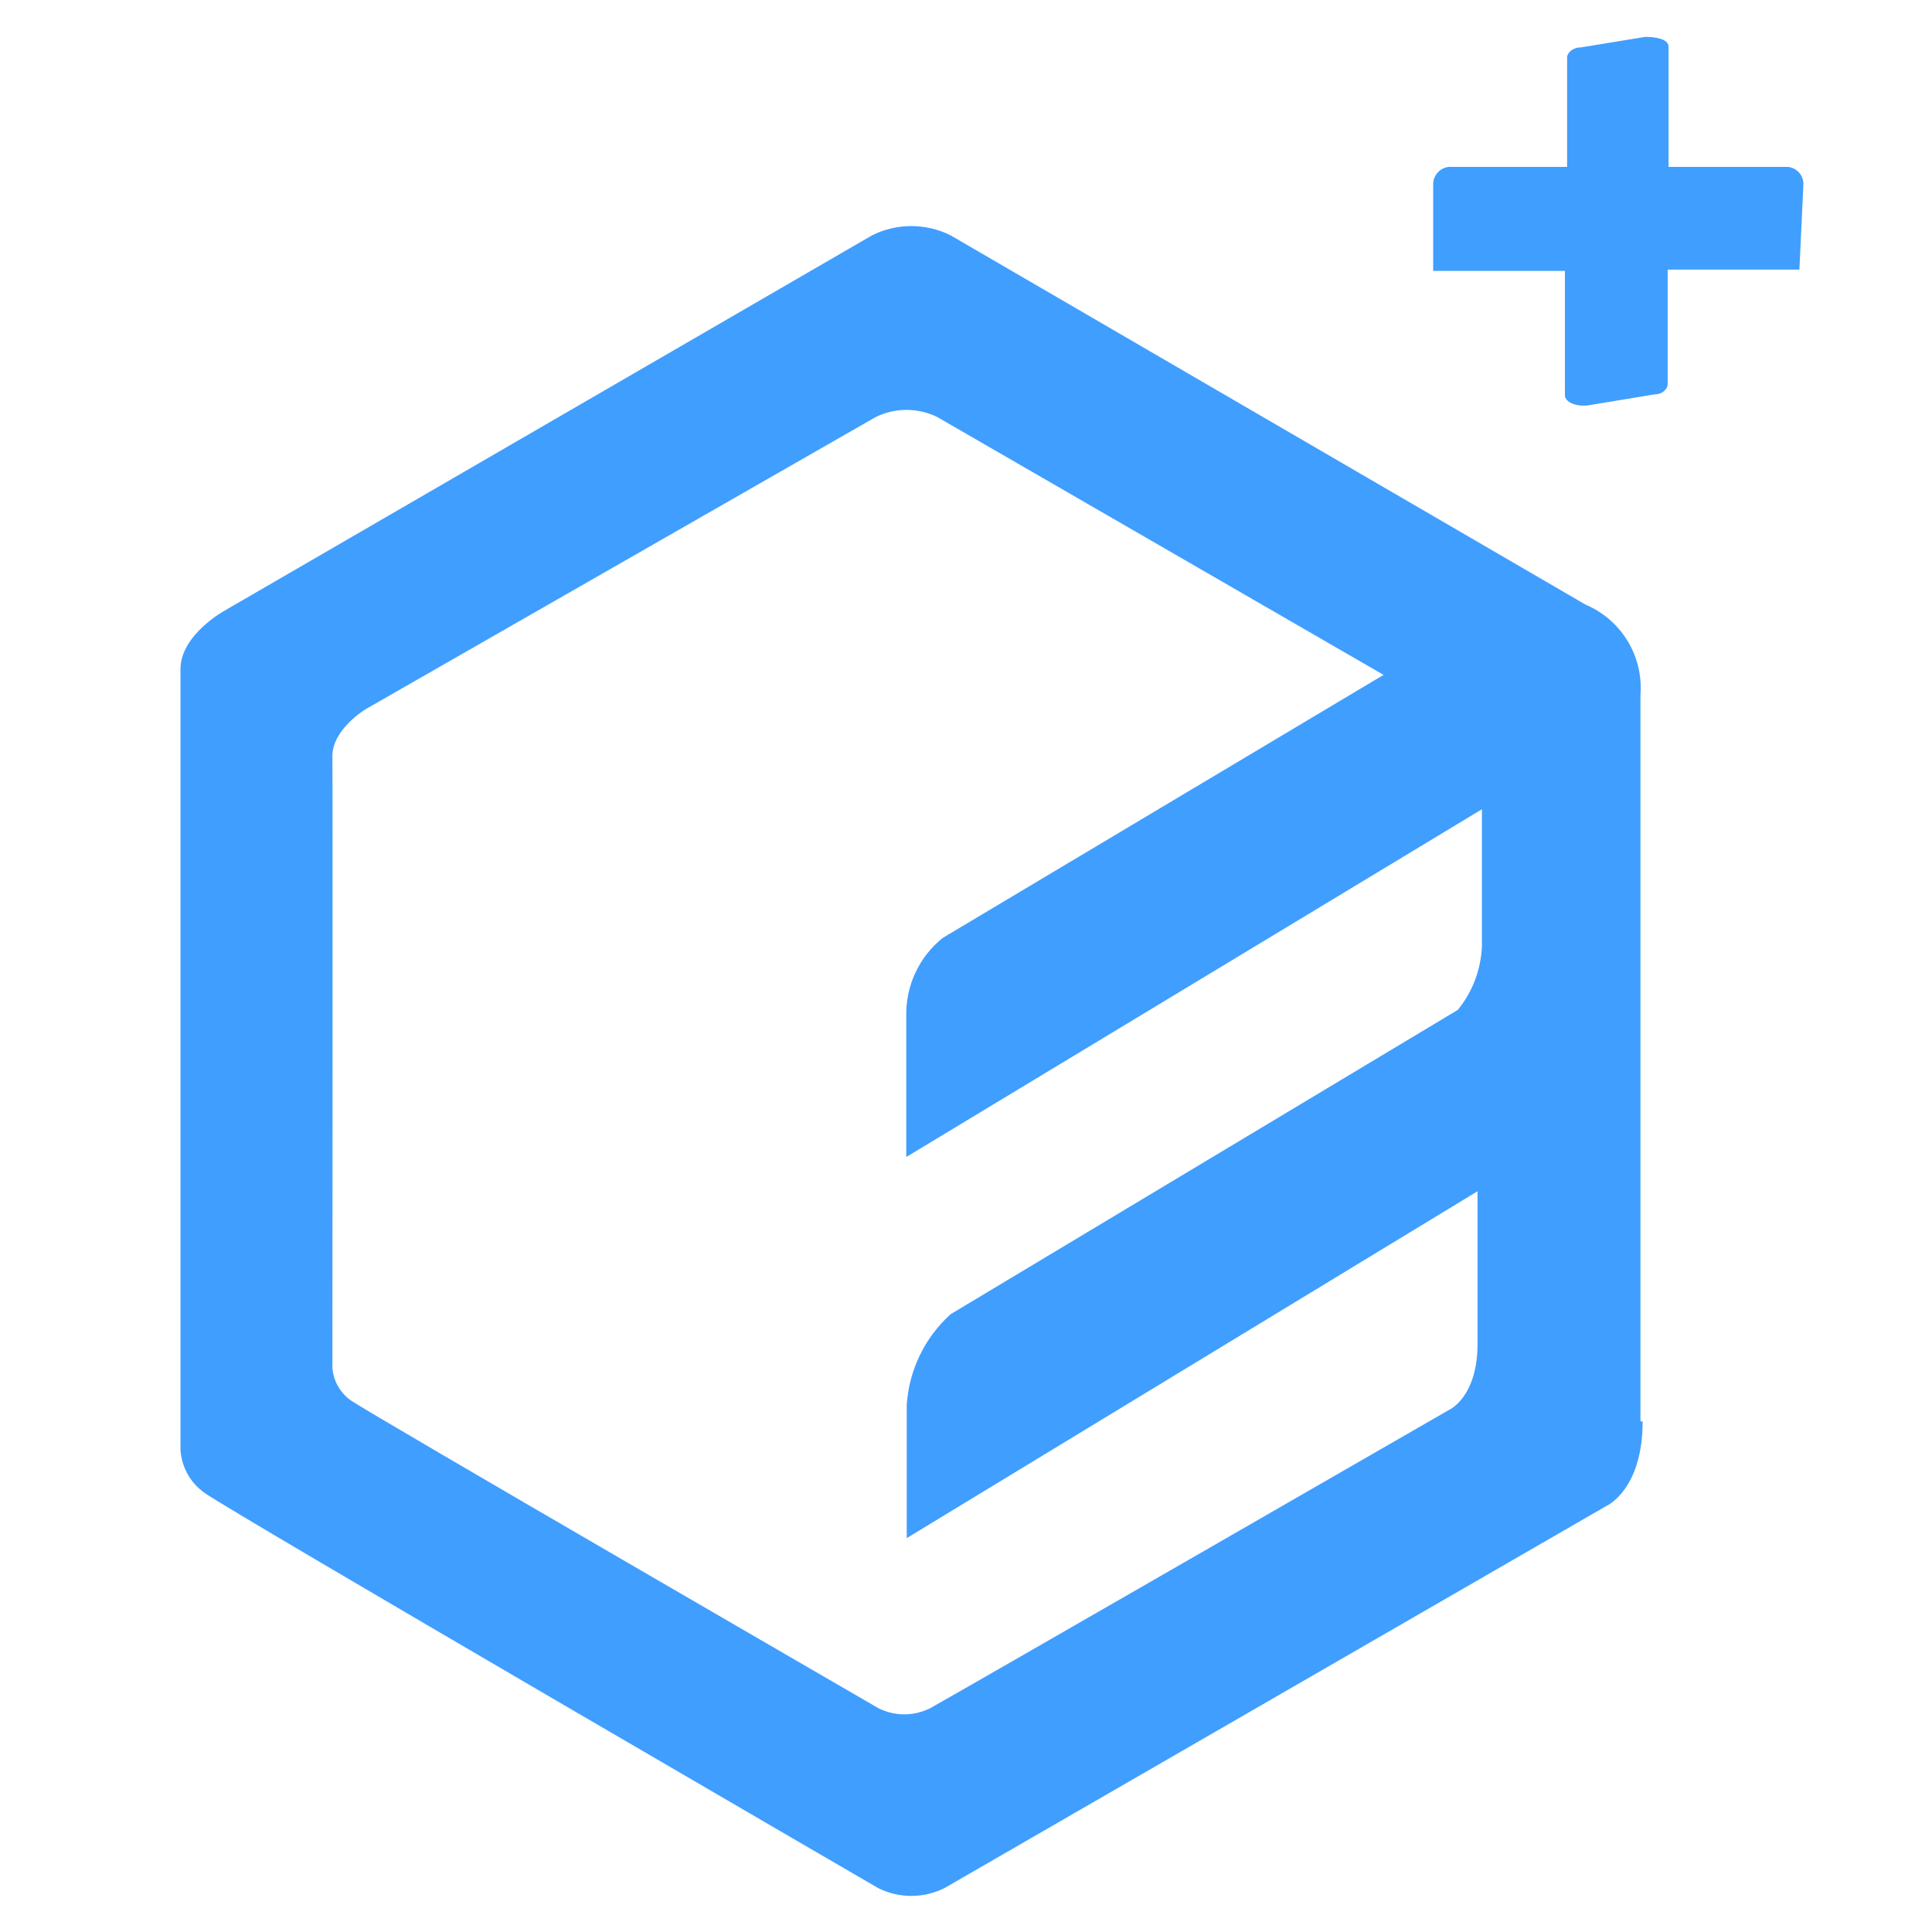
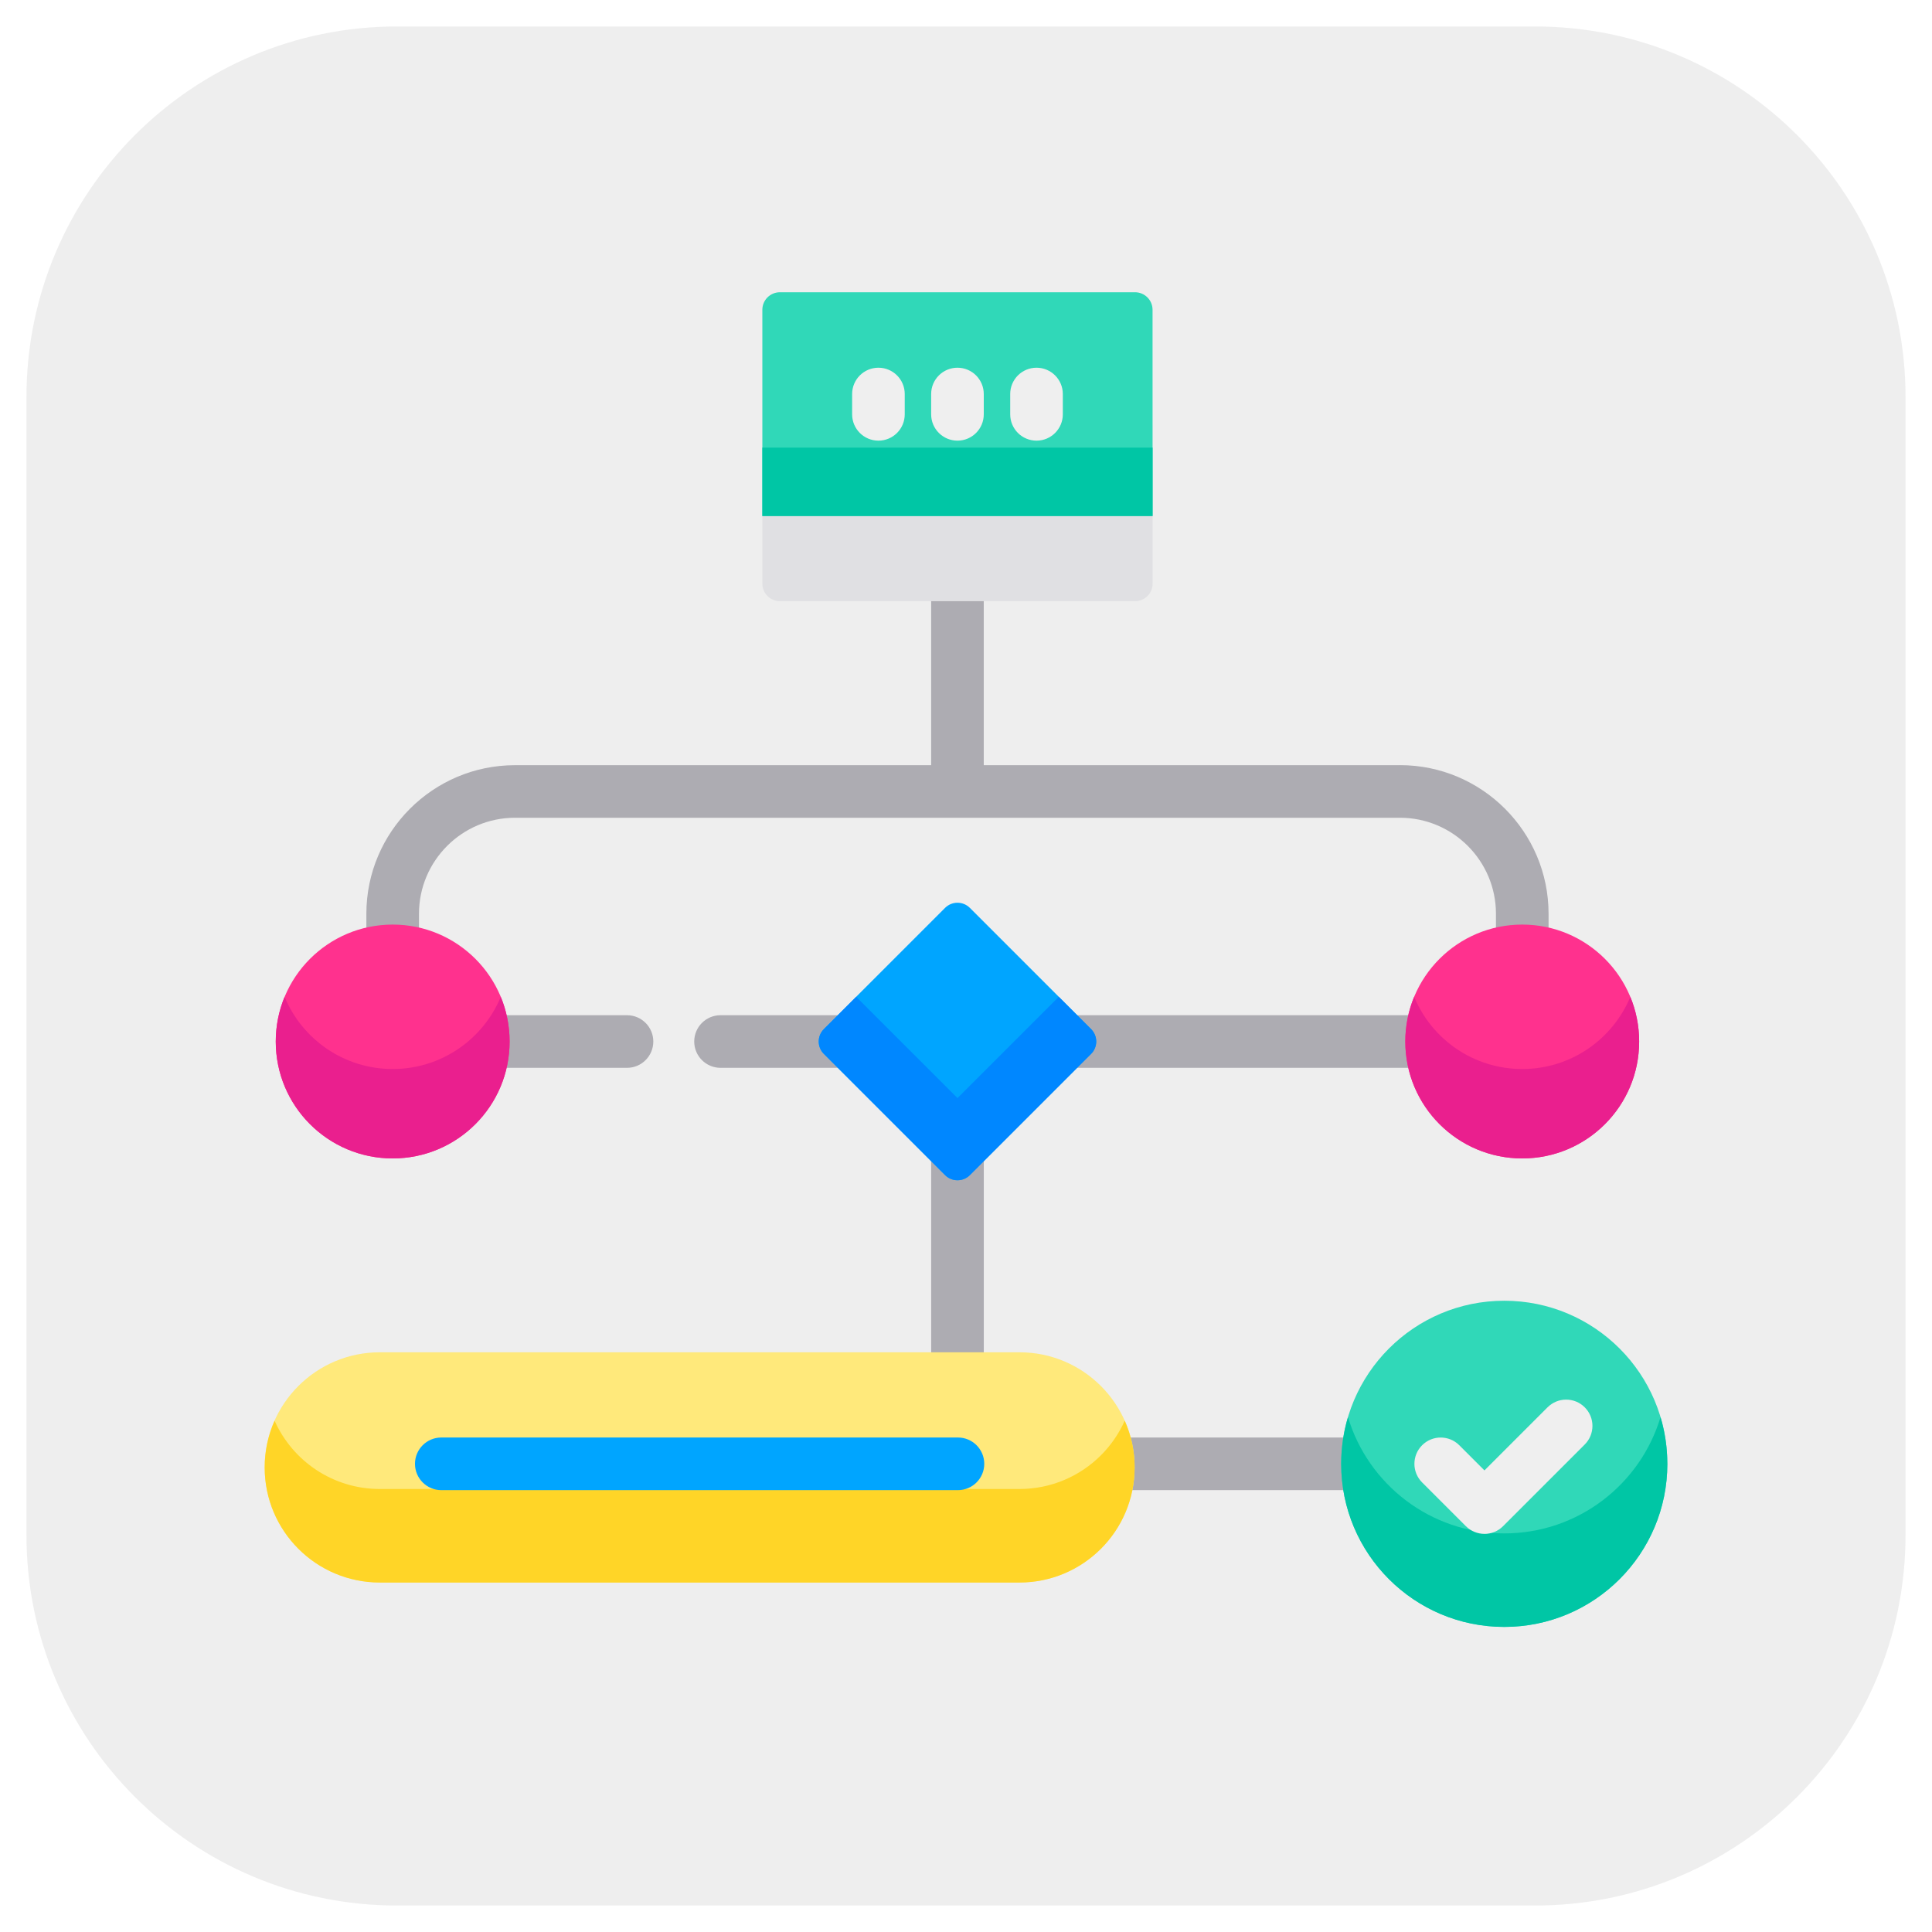
- <svg xmlns="http://www.w3.org/2000/svg" id="图层_1" data-name="图层 1" viewBox="0 0 44 44">
-   <defs>
-     <style>.cls-1{fill:#409eff;fill-rule:evenodd;}</style>
-   </defs>
-   <path id="element_plus-logo-small" data-name="element plus-logo-small" class="cls-1" d="M37.41,32.37c0,1.57-.83,1.93-.83,1.93L21.51,43A1.69,1.69,0,0,1,20,43S5.2,34.4,4.66,34a1.29,1.29,0,0,1-.55-1V15.24c0-.78,1-1.33,1-1.33L19.86,5.36a2,2,0,0,1,1.79,0l14.46,8.41a2.06,2.06,0,0,1,1.25,2.06V32.37Zm-5.9-17L21.35,9.5a1.59,1.59,0,0,0-1.41,0L8.33,16.15s-.77.46-.76,1.08,0,13.92,0,13.92A1,1,0,0,0,8,31.9c.43.3,12,7,12,7a1.31,1.31,0,0,0,1.19,0C21.91,38.5,33,32.11,33,32.11s.65-.28.65-1.51V27.13l-13,7.9V32a3.05,3.05,0,0,1,1-2.07L33.2,23a2.44,2.44,0,0,0,.55-1.46V18.43L20.64,26.35v-3.2a2.22,2.22,0,0,1,.83-1.79ZM41.07,4.22a.39.39,0,0,0-.37-.42H38V1.06c0-.16-.26-.22-.53-.22L36,1.08c-.18,0-.31.12-.31.23V3.8H33a.4.4,0,0,0-.36.37v2h3V9c0,.16.26.27.54.23l1.51-.25c.18,0,.29-.13.29-.23V6.14h3Z" />
+ <svg xmlns="http://www.w3.org/2000/svg" height="73" viewBox="0 0 73 73" width="73">
+   <g fill="none" fill-rule="nonzero">
+     <rect fill="#eee" height="71" rx="14" stroke-width="2" width="71" x="1" y="1" />
+     <g transform="translate(10 11)">
+       <g fill="#adacb2" transform="translate(3.830078 9.730469)">
+         <path d="m39.066 8.182h-15.725v-7.098c0-.549-.445-.994-.994-.994-.549 0-.994.445-.994.994v7.098h-15.725c-3.096 0-5.615 2.519-5.615 5.615v1.729c0 .549.445.994.994.994s.994-.445.994-.994v-1.73c0-2 1.627-3.628 3.628-3.628h33.437c2 0 3.628 1.627 3.628 3.628v1.994c0 .549.445.994.994.994.549 0 .994-.445.994-.994v-1.995c-0-3.096-2.519-5.615-5.616-5.615z" />
+         <path d="m40.491 19.617h-14.376c-.549 0-.994-.445-.994-.994 0-.549.445-.994.994-.994h14.376c.549 0 .994.445.994.994-0.0.549-.445.994-.994.994z" />
+         <path d="m9.861 19.617h-5.41c-.549 0-.994-.445-.994-.994 0-.549.445-.994.994-.994h5.41c.549 0 .994.445.994.994 0 .549-.445.994-.994.994z" />
+         <path d="m18.43 19.617h-5.035c-.549 0-.994-.445-.994-.994 0-.549.445-.994.994-.994h5.035c.549 0 .994.445.994.994 0 .549-.445.994-.994.994z" />
+         <path d="m22.348 32.686c-.549 0-.994-.445-.994-.994v-9.408c0-.549.445-.994.994-.994.549 0 .994.445.994.994v9.408c0 .549-.445.994-.994.994z" />
+         <path d="m37.959 35.573h-10.554c-.549 0-.994-.445-.994-.994 0-.549.445-.994.994-.994h10.554c.549 0 .994.445.994.994-0.0.549-.445.994-.994.994z" />
+       </g>
+       <path d="m33.55 8.5h-14.745v-7.795c0-.366.297-.662.662-.662h13.42c.366 0 .662.297.662.662z" fill="#30d8b8" />
+       <path d="m33.55 8.5-7.373 1.082-7.372-1.082v-2.587h14.745z" fill="#00c6a5" />
+       <path d="m32.888 11.716h-13.42c-.366 0-.662-.297-.662-.662v-2.553h14.745v2.553c-0.0.366-.297.662-.663.662z" fill="#e0e0e3" />
+       <g fill="#efefef" transform="translate(22.15234 2.794922)">
+         <path d="m7.012 2.855c-.549 0-.994-.445-.994-.994v-.768c0-.549.445-.994.994-.994.549 0 .994.445.994.994v.768c0 .549-.445.994-.994.994z" />
+         <path d="m4.025 2.855c-.549 0-.994-.445-.994-.994v-.768c0-.549.445-.994.994-.994.549 0 .994.445.994.994v.768c-0.0.549-.445.994-.994.994z" />
+         <path d="m1.039 2.855c-.549 0-.994-.445-.994-.994v-.768c0-.549.445-.994.994-.994.549 0 .994.445.994.994v.768c-0.0.549-.445.994-.994.994z" />
+       </g>
+       <g fill="#ff318e">
+         <circle cx="4.838" cy="28.353" r="4.418" />
+         <circle cx="47.517" cy="28.353" r="4.418" />
+       </g>
+       <circle cx="46.838" cy="44.31" fill="#30d8b8" r="6.162" />
+       <path d="m25.709 33.401-4.58-4.58c-.259-.259-.259-.678 0-.937l4.58-4.58c.259-.259.678-.259.937 0l4.58 4.58c.259.259.259.678 0 .937l-4.58 4.58c-.259.259-.678.259-.937 0z" fill="#00a5ff" />
+       <g fill="#ea1f8e" transform="translate(.414062 26.60352)">
+         <path d="m8.841 1.751c0 2.439-1.978 4.416-4.418 4.416-2.439 0-4.418-1.977-4.418-4.416 0-.599.119-1.169.334-1.689.664 1.601 2.242 2.727 4.084 2.727 1.842 0 3.42-1.126 4.084-2.727.215.521.334 1.09.334 1.689z" />
+         <path d="m51.521 1.751c0 2.439-1.977 4.416-4.418 4.416-2.439 0-4.418-1.977-4.418-4.416 0-.599.119-1.169.334-1.689.664 1.601 2.242 2.727 4.084 2.727 1.842 0 3.42-1.126 4.084-2.727.215.521.334 1.09.334 1.689z" />
+       </g>
+       <path d="m31.226 28.822-4.579 4.579c-.259.259-.678.259-.937 0l-4.58-4.579c-.259-.259-.259-.678-0-.937l1.221-1.221 3.828 3.827 3.827-3.827 1.221 1.221c.259.259.259.678 0.0.937z" fill="#0087ff" />
+       <path d="m28.522 48.794h-24.173c-2.402 0-4.349-1.947-4.349-4.349s1.947-4.349 4.349-4.349h24.173c2.402 0 4.349 1.947 4.349 4.349 0 2.402-1.947 4.349-4.349 4.349z" fill="#ffe97b" />
+       <path d="m53 44.31c0 3.404-2.759 6.163-6.161 6.163-3.404 0-6.163-2.759-6.163-6.163 0-.614.09-1.207.257-1.766.759 2.541 3.115 4.395 5.905 4.395 2.789 0 5.145-1.854 5.904-4.395.167.559.257 1.153.257 1.766z" fill="#00c6a5" />
+       <path d="m32.871 44.446c0 1.2-.486 2.287-1.273 3.074-.787.787-1.875 1.275-3.075 1.275h-24.173c-2.402 0-4.349-1.948-4.349-4.349 0-.628.134-1.226.374-1.766.677 1.521 2.202 2.581 3.975 2.581h24.173c1.2 0 2.288-.486 3.075-1.273.375-.375.681-.817.9-1.308.24.541.374 1.138.374 1.766z" fill="#ffd527" />
+       <path d="m46.09 46.957c-.263 0-.516-.105-.703-.291l-1.653-1.653c-.388-.388-.388-1.017 0-1.405.388-.388 1.017-.388 1.405-0l.951.951 2.384-2.384c.388-.388 1.017-.388 1.405-0.0.388.388.388 1.017 0 1.405l-3.087 3.087c-.186.186-.439.291-.703.291z" fill="#efefef" />
+       <path d="m26.196 45.304h-19.522c-.549 0-.994-.445-.994-.994 0-.549.445-.994.994-.994h19.522c.549 0 .994.445.994.994-0.0.549-.445.994-.994.994z" fill="#00a5ff" />
+     </g>
+   </g>
</svg>
